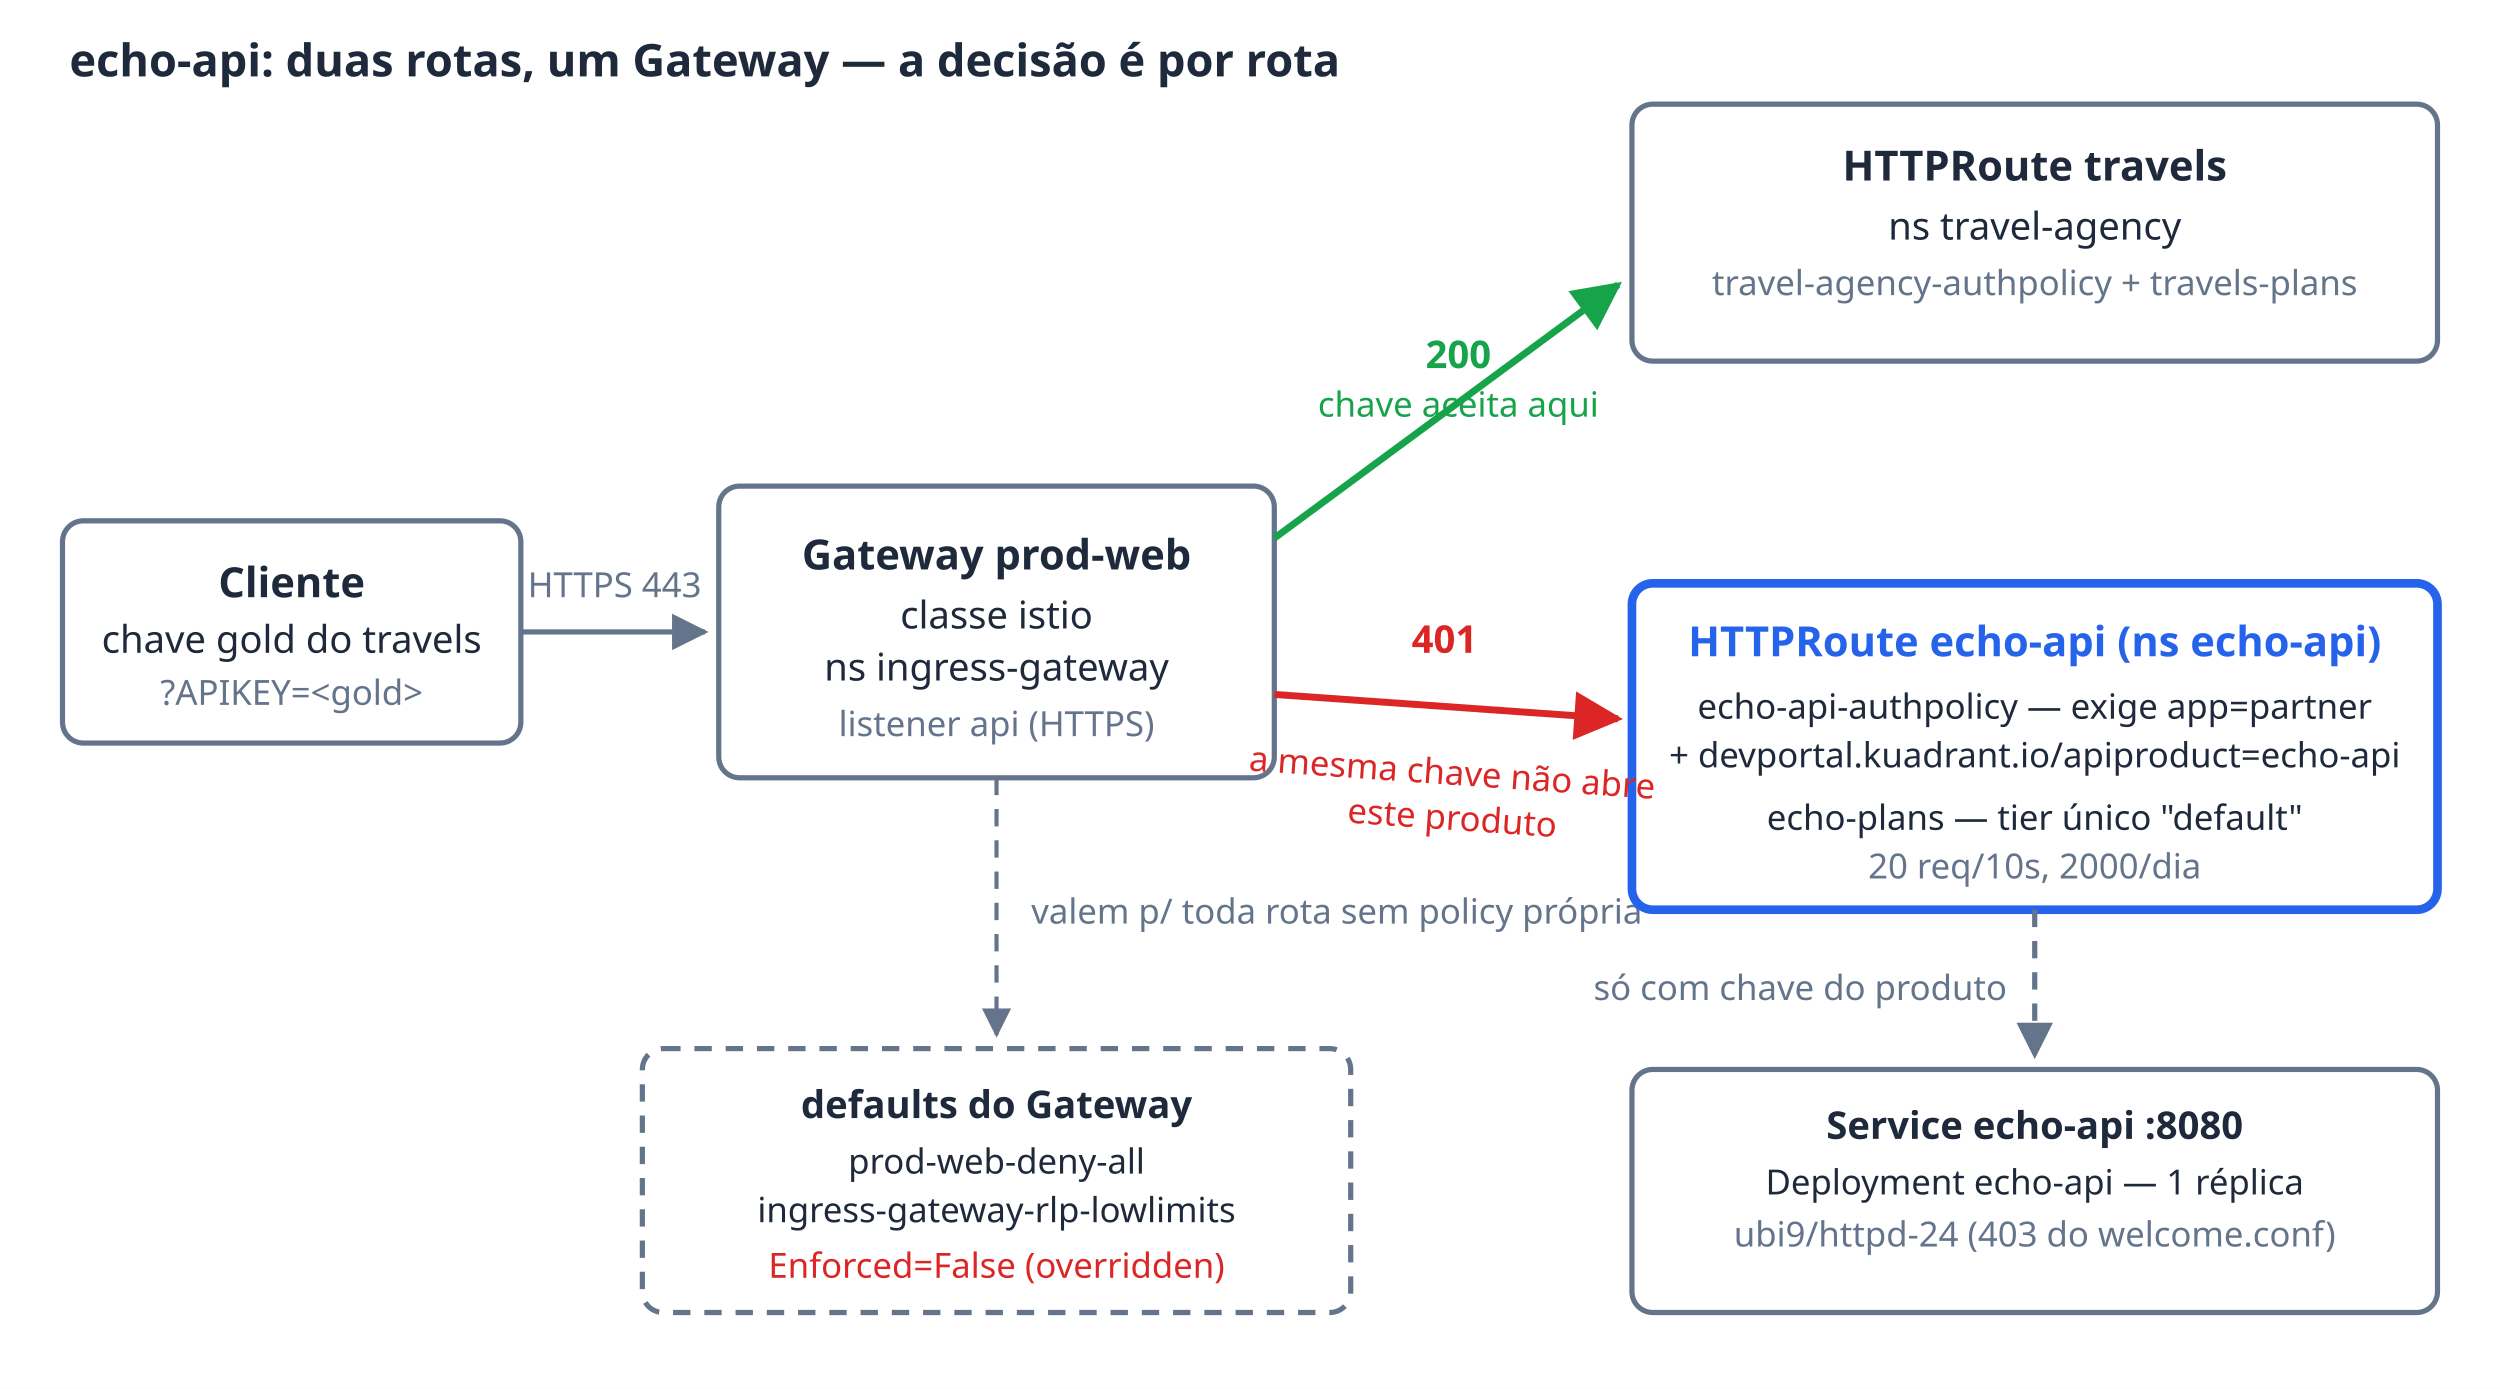
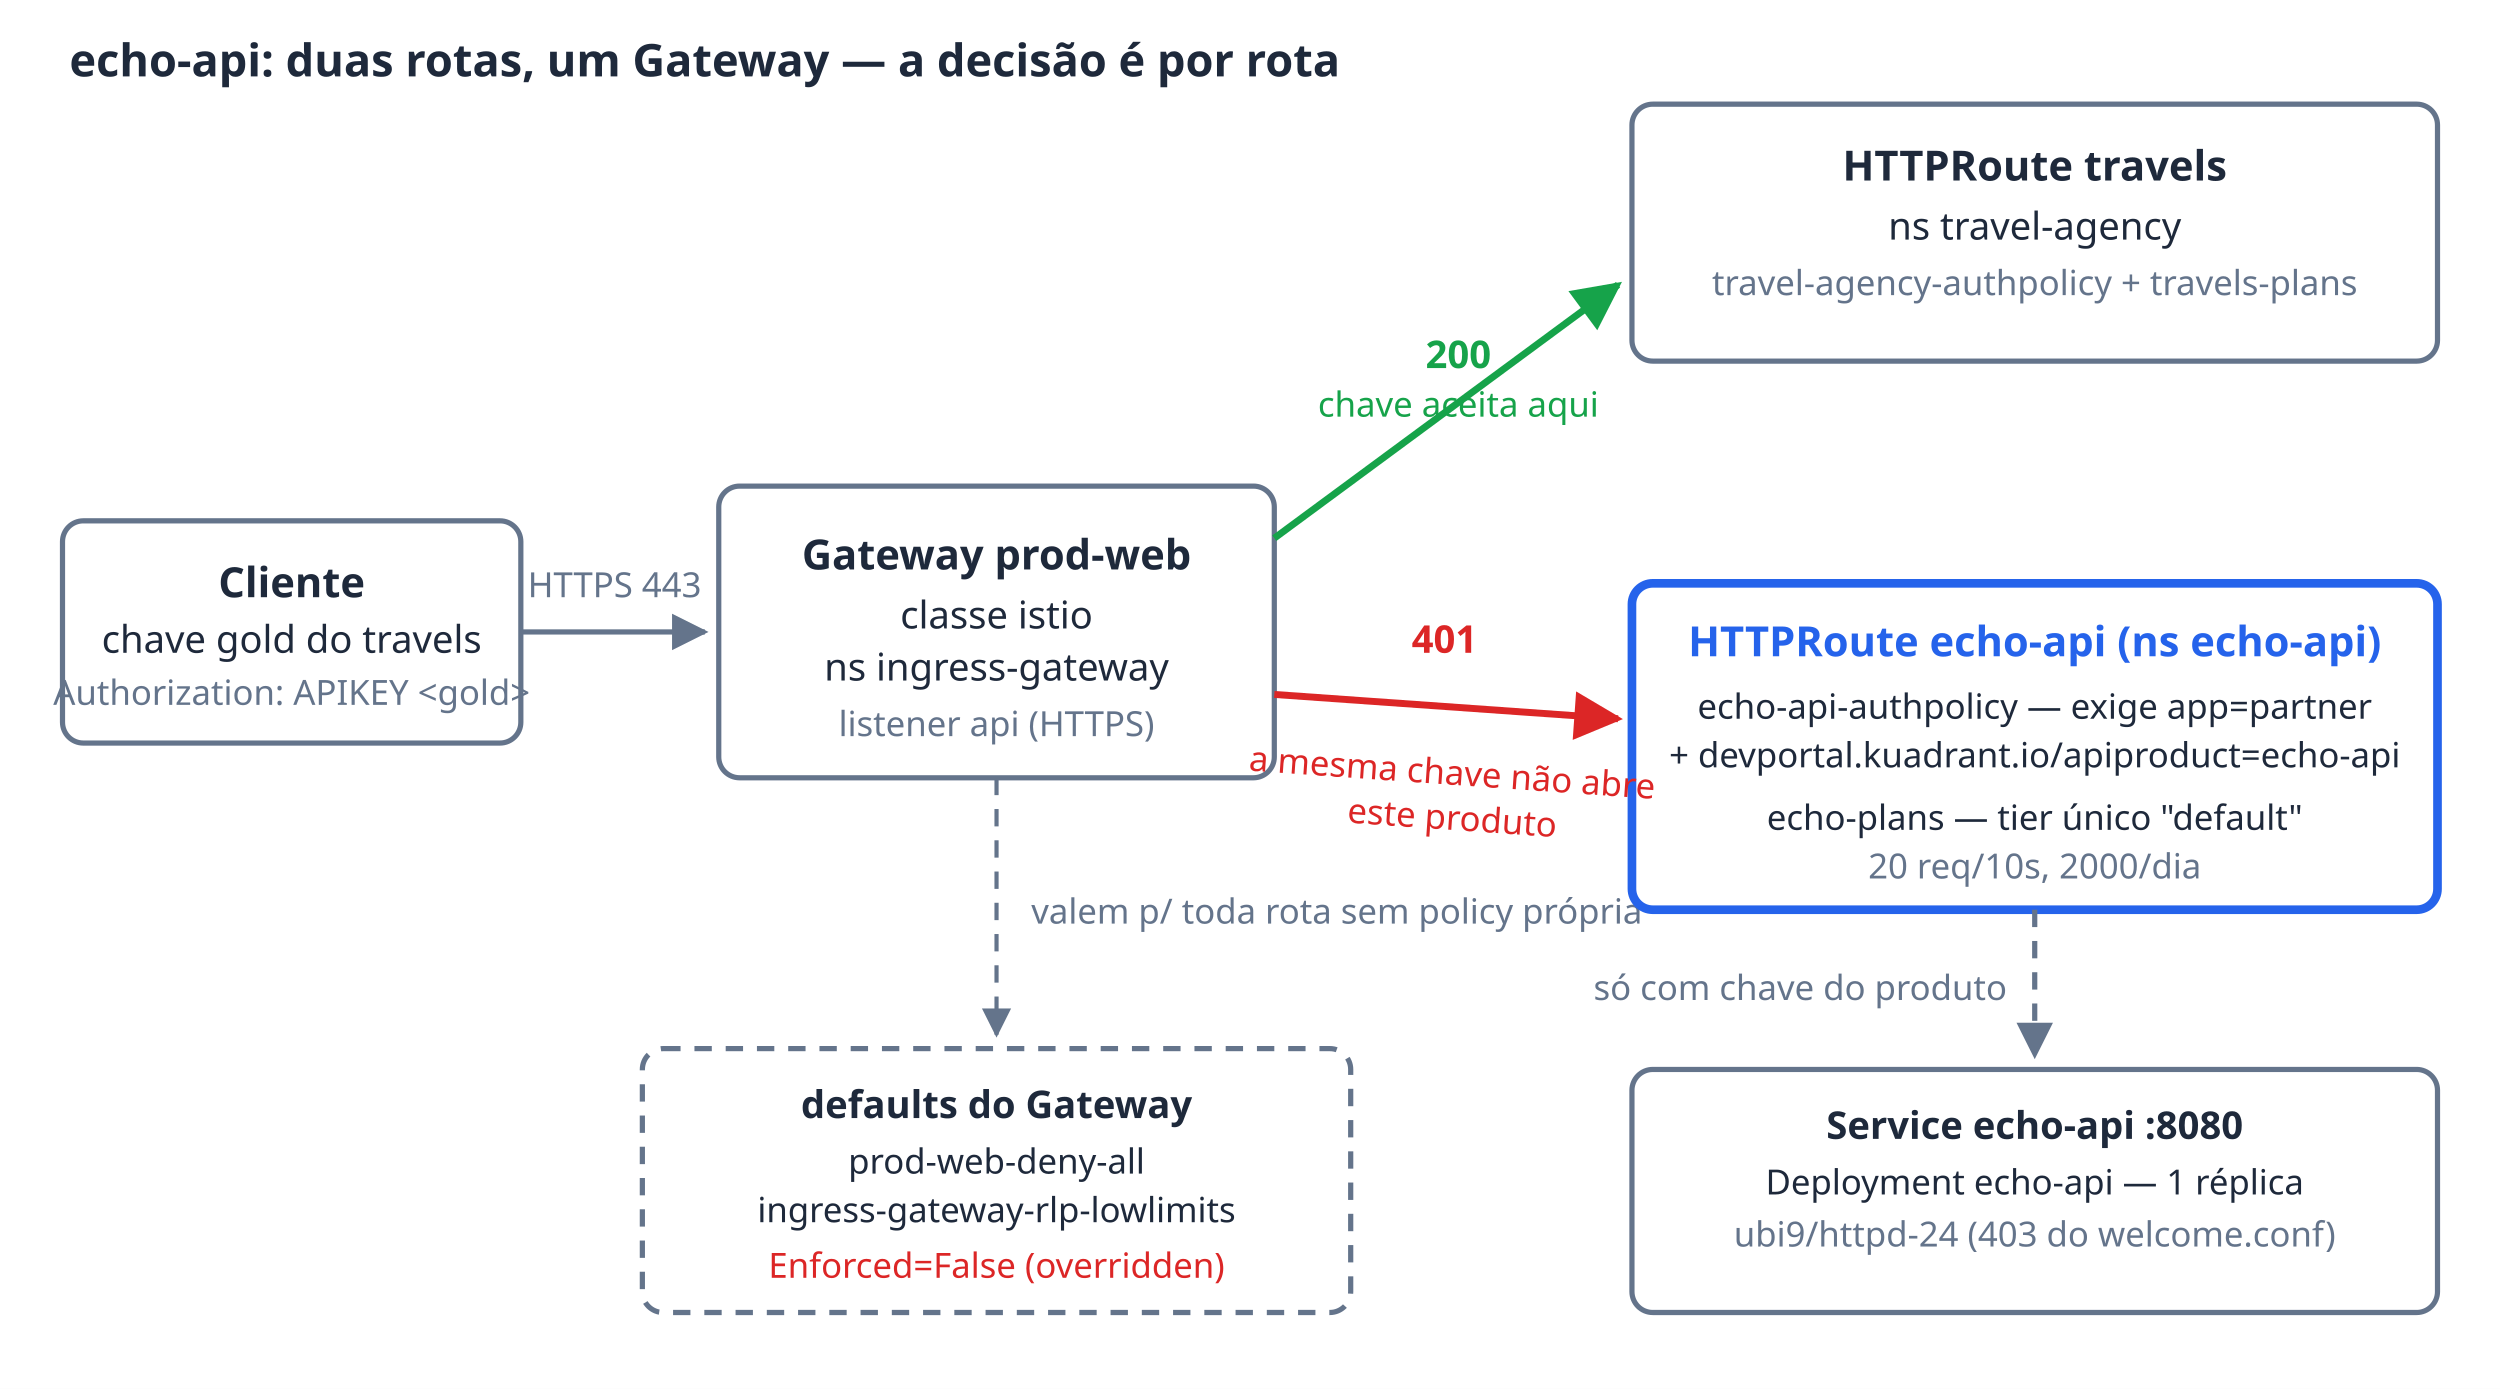
<svg xmlns="http://www.w3.org/2000/svg" width="720" height="400" viewBox="0 0 720 400" font-family="sans-serif">
  <defs>
    <marker id="seta-ok" viewBox="0 0 10 10" refX="9" refY="5" markerWidth="7" markerHeight="7" orient="auto-start-reverse">
      <path d="M0 0 L10 5 L0 10 z" fill="#16a34a" />
    </marker>
    <marker id="seta-neg" viewBox="0 0 10 10" refX="9" refY="5" markerWidth="7" markerHeight="7" orient="auto-start-reverse">
      <path d="M0 0 L10 5 L0 10 z" fill="#dc2626" />
    </marker>
    <marker id="seta-neutra" viewBox="0 0 10 10" refX="9" refY="5" markerWidth="7" markerHeight="7" orient="auto-start-reverse">
      <path d="M0 0 L10 5 L0 10 z" fill="#64748b" />
    </marker>
  </defs>
  <rect x="0" y="0" width="720" height="400" fill="#fff" />
  <text x="20" y="22" font-size="13" font-weight="bold" fill="#1e293b">echo-api: duas rotas, um Gateway — a decisão é por rota</text>
  <rect x="18" y="150" width="132" height="64" rx="6" fill="#fff" stroke="#64748b" stroke-width="1.5" />
  <text x="84" y="172" font-size="12" font-weight="bold" fill="#1e293b" text-anchor="middle">Cliente</text>
  <text x="84" y="188" font-size="11" fill="#1e293b" text-anchor="middle">chave gold do travels</text>
-   <text x="84" y="203" font-size="10" fill="#64748b" text-anchor="middle">?APIKEY=&lt;gold&gt;</text>
+   <text x="84" y="203" font-size="10" fill="#64748b" text-anchor="middle">Authorization: APIKEY &lt;gold&gt;</text>
  <line x1="150" y1="182" x2="203" y2="182" stroke="#64748b" stroke-width="1.5" marker-end="url(#seta-neutra)" />
  <text x="177" y="172" font-size="10" fill="#64748b" text-anchor="middle">HTTPS 443</text>
  <rect x="207" y="140" width="160" height="84" rx="6" fill="#fff" stroke="#64748b" stroke-width="1.5" />
  <text x="287" y="164" font-size="12" font-weight="bold" fill="#1e293b" text-anchor="middle">Gateway prod-web</text>
  <text x="287" y="181" font-size="11" fill="#1e293b" text-anchor="middle">classe istio</text>
  <text x="287" y="196" font-size="11" fill="#1e293b" text-anchor="middle">ns ingress-gateway</text>
  <text x="287" y="212" font-size="10" fill="#64748b" text-anchor="middle">listener api (HTTPS)</text>
  <rect x="185" y="302" width="204" height="76" rx="6" fill="#fff" stroke="#64748b" stroke-width="1.5" stroke-dasharray="5 4" />
  <text x="287" y="322" font-size="11" font-weight="bold" fill="#1e293b" text-anchor="middle">defaults do Gateway</text>
  <text x="287" y="338" font-size="10" fill="#1e293b" text-anchor="middle">prod-web-deny-all</text>
  <text x="287" y="352" font-size="10" fill="#1e293b" text-anchor="middle">ingress-gateway-rlp-lowlimits</text>
  <text x="287" y="368" font-size="10" fill="#dc2626" text-anchor="middle">Enforced=False (overridden)</text>
  <line x1="287" y1="224" x2="287" y2="298" stroke="#64748b" stroke-width="1.2" stroke-dasharray="5 4" marker-end="url(#seta-neutra)" />
  <text x="297" y="266" font-size="10" fill="#64748b">valem p/ toda rota sem policy própria</text>
  <rect x="470" y="30" width="232" height="74" rx="6" fill="#fff" stroke="#64748b" stroke-width="1.5" />
  <text x="586" y="52" font-size="12" font-weight="bold" fill="#1e293b" text-anchor="middle">HTTPRoute travels</text>
  <text x="586" y="69" font-size="11" fill="#1e293b" text-anchor="middle">ns travel-agency</text>
  <text x="586" y="85" font-size="10" fill="#64748b" text-anchor="middle">travel-agency-authpolicy + travels-plans</text>
  <line x1="367" y1="155" x2="466" y2="82" stroke="#16a34a" stroke-width="2" marker-end="url(#seta-ok)" />
  <text x="420" y="106" font-size="11" font-weight="bold" fill="#16a34a" text-anchor="middle">200</text>
  <text x="420" y="120" font-size="10" fill="#16a34a" text-anchor="middle">chave aceita aqui</text>
  <rect x="470" y="168" width="232" height="94" rx="6" fill="#fff" stroke="#2563eb" stroke-width="2.5" />
  <text x="586" y="189" font-size="12" font-weight="bold" fill="#2563eb" text-anchor="middle">HTTPRoute echo-api (ns echo-api)</text>
  <text x="586" y="207" font-size="10" fill="#1e293b" text-anchor="middle">echo-api-authpolicy — exige app=partner</text>
  <text x="586" y="221" font-size="10" fill="#1e293b" text-anchor="middle">+ devportal.kuadrant.io/apiproduct=echo-api</text>
  <text x="586" y="239" font-size="10" fill="#1e293b" text-anchor="middle">echo-plans — tier único "default"</text>
  <text x="586" y="253" font-size="10" fill="#64748b" text-anchor="middle">20 req/10s, 2000/dia</text>
  <line x1="367" y1="200" x2="466" y2="207" stroke="#dc2626" stroke-width="2" marker-end="url(#seta-neg)" />
  <text x="416" y="188" font-size="11" font-weight="bold" fill="#dc2626" text-anchor="middle">401</text>
  <text x="418" y="226" font-size="10" fill="#dc2626" text-anchor="middle" transform="rotate(4 418 226)">a mesma chave não abre</text>
  <text x="418" y="239" font-size="10" fill="#dc2626" text-anchor="middle" transform="rotate(4 418 239)">este produto</text>
  <rect x="470" y="308" width="232" height="70" rx="6" fill="#fff" stroke="#64748b" stroke-width="1.5" />
  <text x="586" y="328" font-size="11" font-weight="bold" fill="#1e293b" text-anchor="middle">Service echo-api :8080</text>
  <text x="586" y="344" font-size="10" fill="#1e293b" text-anchor="middle">Deployment echo-api — 1 réplica</text>
  <text x="586" y="359" font-size="10" fill="#64748b" text-anchor="middle">ubi9/httpd-24 (403 do welcome.conf)</text>
  <line x1="586" y1="262" x2="586" y2="304" stroke="#64748b" stroke-width="1.5" stroke-dasharray="5 4" marker-end="url(#seta-neutra)" />
  <text x="578" y="288" font-size="10" fill="#64748b" text-anchor="end">só com chave do produto</text>
</svg>
